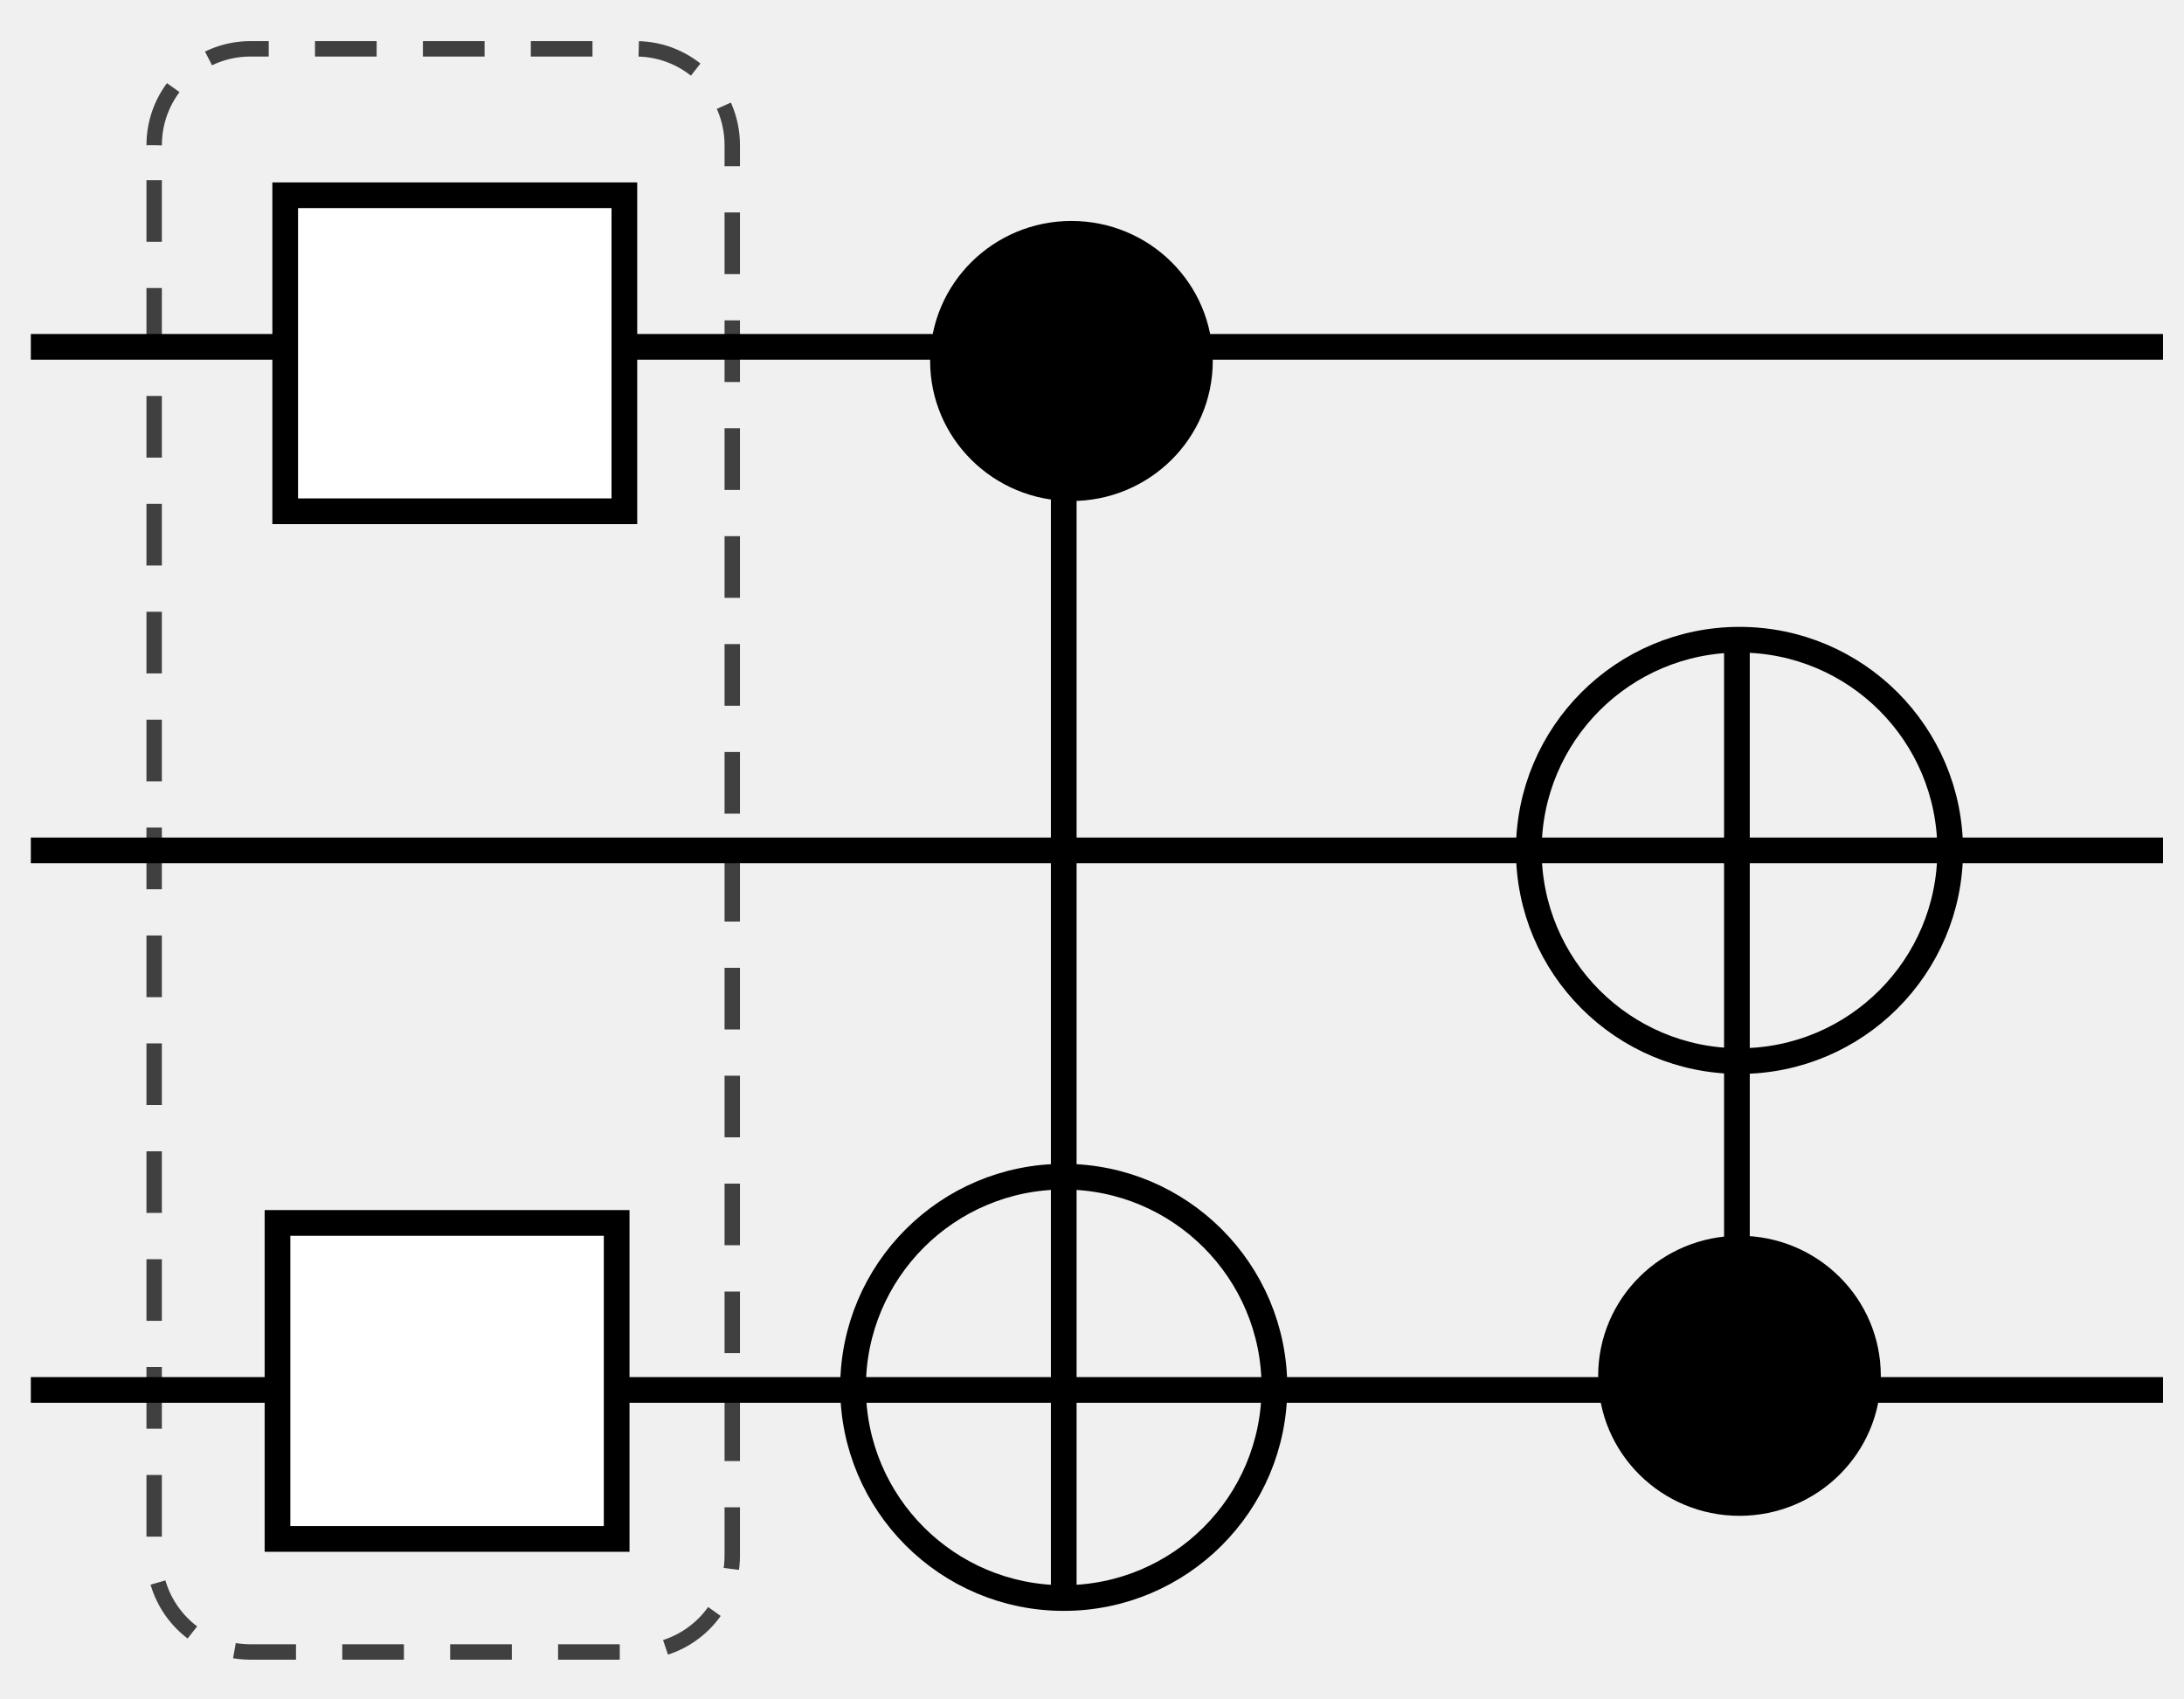
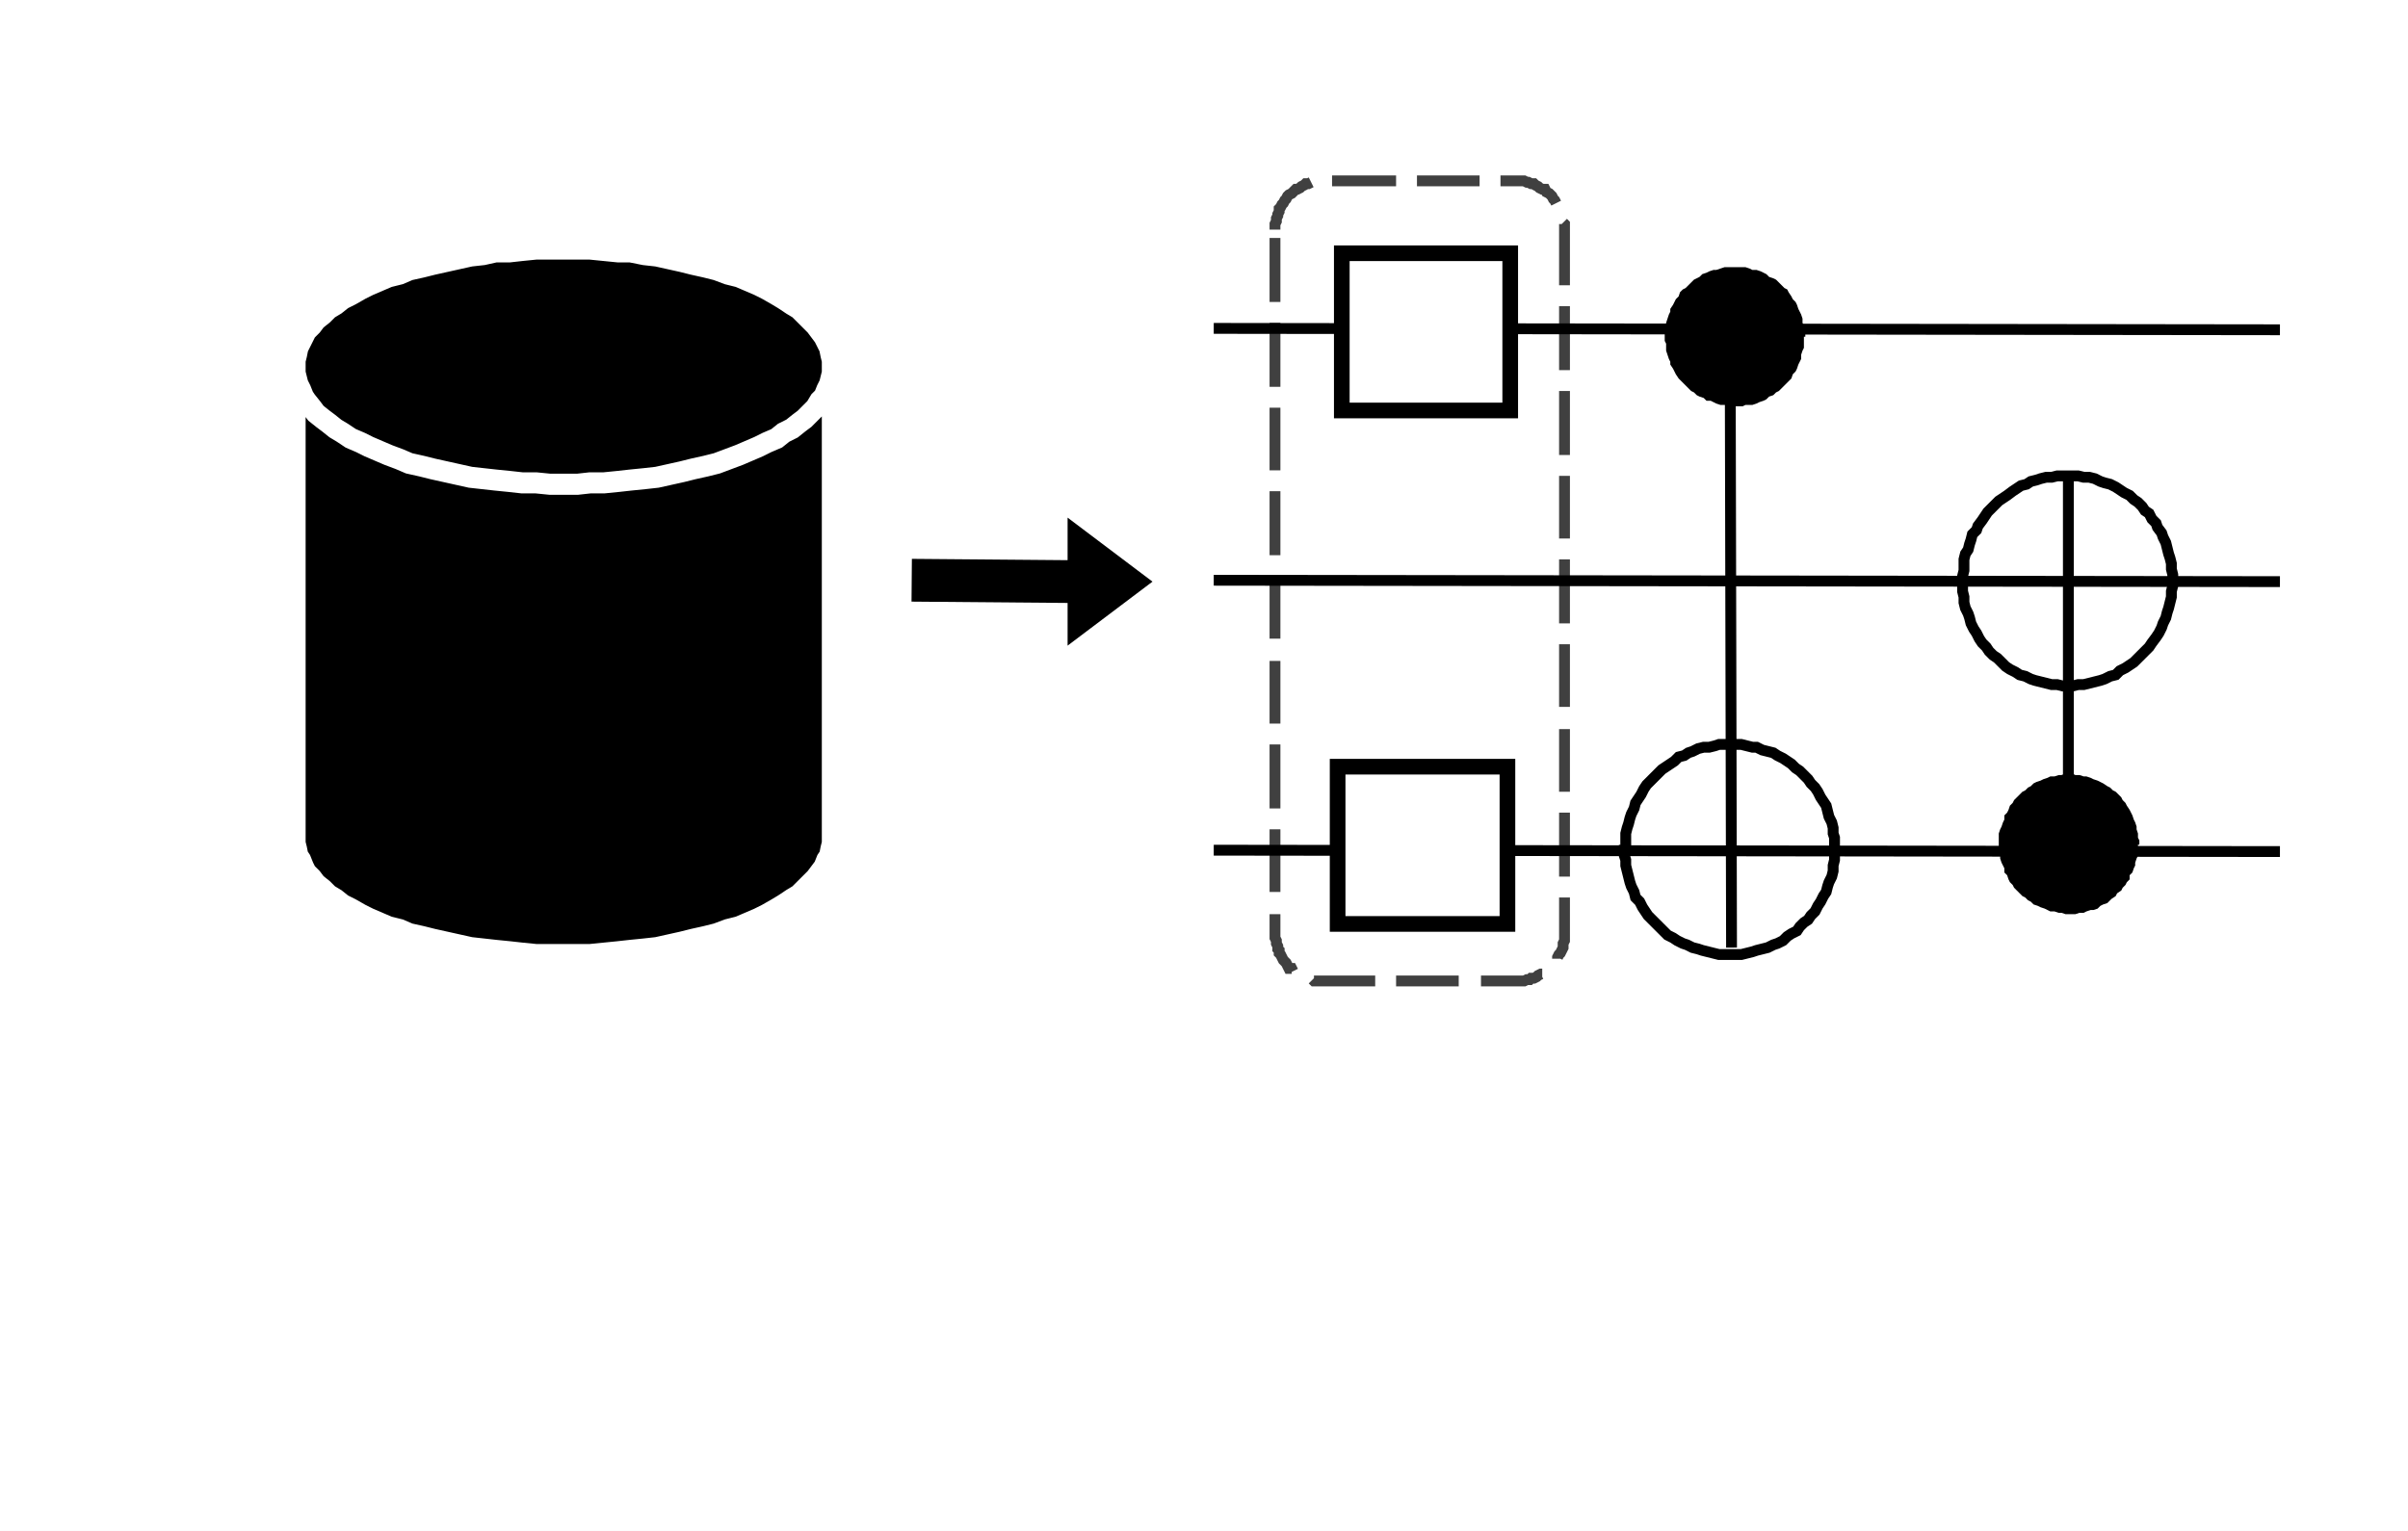
- <svg xmlns="http://www.w3.org/2000/svg" viewBox="0 0 136 105.76" height="105.76" width="136" xml:space="preserve" id="svg2" version="1.1">
-   <defs id="defs6" />
-   <g transform="matrix(1.333333,0,0,-1.333333,0,105.76)" id="g10">
-     <g id="g12">
-       <path id="path14" style="fill:none;stroke:#404040;stroke-width:0.72;stroke-linecap:butt;stroke-linejoin:miter;stroke-miterlimit:10;stroke-dasharray:2.88, 2.16;stroke-dashoffset:0;stroke-opacity:1" d="m 7.2,72.54 c 0,2.485 2.015,4.5 4.5,4.5 h 17.999 c 2.486,0 4.5,-2.015 4.5,-4.5 V 6.66 C 34.199,4.175 32.185,2.16 29.699,2.16 H 11.7 c -2.485,0 -4.5,2.015 -4.5,4.5 z" />
-     </g>
-     <path id="path16" style="fill:none;stroke:#000000;stroke-width:1.2;stroke-linecap:butt;stroke-linejoin:miter;stroke-miterlimit:10;stroke-dasharray:none;stroke-opacity:1" d="m 1.44,63.12 h 99.58" />
-     <path id="path18" style="fill:none;stroke:#000000;stroke-width:1.2;stroke-linecap:butt;stroke-linejoin:miter;stroke-miterlimit:10;stroke-dasharray:none;stroke-opacity:1" d="m 1.44,39.6 h 99.58" />
-     <path id="path20" style="fill:none;stroke:#000000;stroke-width:1.2;stroke-linecap:butt;stroke-linejoin:miter;stroke-miterlimit:10;stroke-dasharray:none;stroke-opacity:1" d="m 1.44,14.4 h 99.58" />
-     <path id="path22" style="fill:none;stroke:#000000;stroke-width:1.2;stroke-linecap:butt;stroke-linejoin:miter;stroke-miterlimit:10;stroke-dasharray:none;stroke-opacity:1" d="M 49.68,63.12 V 4.571" />
-     <path id="path24" style="fill:none;stroke:#000000;stroke-width:1.2;stroke-linecap:butt;stroke-linejoin:miter;stroke-miterlimit:10;stroke-dasharray:none;stroke-opacity:1" d="m 39.84,14.52 c 0,5.434 4.406,9.84 9.84,9.84 5.434,0 9.84,-4.406 9.84,-9.84 0,-5.434 -4.406,-9.84 -9.84,-9.84 -5.434,0 -9.84,4.405 -9.84,9.84 z" />
-     <path id="path26" style="fill:#000000;fill-opacity:1;fill-rule:evenodd;stroke:none" d="m 43.44,62.46 c 0,3.612 2.955,6.54 6.6,6.54 3.645,0 6.6,-2.928 6.6,-6.54 0,-3.612 -2.955,-6.54 -6.6,-6.54 -3.645,0 -6.6,2.928 -6.6,6.54 z" />
-     <path id="path28" style="fill:none;stroke:#000000;stroke-width:1.2;stroke-linecap:butt;stroke-linejoin:miter;stroke-miterlimit:10;stroke-dasharray:none;stroke-opacity:1" d="m 71.4,39.6 c 0,5.434 4.406,9.84 9.84,9.84 5.434,0 9.84,-4.406 9.84,-9.84 0,-5.434 -4.406,-9.84 -9.84,-9.84 -5.434,0 -9.84,4.406 -9.84,9.84 z" />
-     <path id="path30" style="fill:#000000;fill-opacity:1;fill-rule:evenodd;stroke:none" d="m 74.64,15.06 c 0,3.612 2.955,6.54 6.6,6.54 3.645,0 6.6,-2.928 6.6,-6.54 0,-3.612 -2.955,-6.54 -6.6,-6.54 -3.645,0 -6.6,2.928 -6.6,6.54 z" />
-     <path id="path32" style="fill:none;stroke:#000000;stroke-width:1.2;stroke-linecap:butt;stroke-linejoin:miter;stroke-miterlimit:10;stroke-dasharray:none;stroke-opacity:1" d="M 81.12,49.08 V 15.585" />
-     <path id="path34" style="fill:#ffffff;fill-opacity:1;fill-rule:evenodd;stroke:none" d="M 13.32,55.44 H 29.16 V 70.2 H 13.32 Z" />
-     <path id="path36" style="fill:none;stroke:#000000;stroke-width:1.2;stroke-linecap:butt;stroke-linejoin:miter;stroke-miterlimit:10;stroke-dasharray:none;stroke-opacity:1" d="M 13.32,55.44 H 29.16 V 70.2 H 13.32 Z" />
-     <path id="path38" style="fill:#ffffff;fill-opacity:1;fill-rule:evenodd;stroke:none" d="M 12.96,7.44 H 28.8 V 22.2 H 12.96 Z" />
-     <path id="path40" style="fill:none;stroke:#000000;stroke-width:1.2;stroke-linecap:butt;stroke-linejoin:miter;stroke-miterlimit:10;stroke-dasharray:none;stroke-opacity:1" d="M 12.96,7.44 H 28.8 V 22.2 H 12.96 Z" />
+ <svg xmlns="http://www.w3.org/2000/svg" x="0" y="0" width="173" height="110" viewBox="0 0 173 110" version="1.1" style="display: block;margin-left: auto;margin-right: auto;">
+   <defs>
+     <clipPath id="c_1">
+       <path d="M0,0H173V110H0Z" />
+     </clipPath>
+     <clipPath id="c0">
+       <path d="M0,110V0H173.2V110Z" />
+     </clipPath>
+     <style type="text/css">
+ 
+ .g0{
+ fill: #FFFFFF;
+ }
+ .g1{
+ }
+ .g2{
+ fill: none;
+ stroke: #FFFFFF;
+ stroke-width: 1.515;
+ stroke-linecap: butt;
+ stroke-linejoin: miter;
+ stroke-miterlimit: 7;
+ }
+ .g3{
+ fill: none;
+ stroke: #000000;
+ stroke-width: 3.074;
+ stroke-linecap: butt;
+ stroke-linejoin: miter;
+ }
+ .g4{
+ fill: none;
+ stroke: #404040;
+ stroke-width: 0.779;
+ stroke-linecap: butt;
+ stroke-linejoin: miter;
+ }
+ .g5{
+ fill: none;
+ stroke: #000000;
+ stroke-width: 0.779;
+ stroke-linecap: butt;
+ stroke-linejoin: miter;
+ stroke-miterlimit: 7;
+ }
+ .g6{
+ fill: none;
+ stroke: #000000;
+ stroke-width: 1.125;
+ stroke-linecap: butt;
+ stroke-linejoin: miter;
+ stroke-miterlimit: 7;
+ }
+ 
+ </style>
+   </defs>
+   <path d="M0,0 L0,110 L173,110 L173,0 Z " fill="#FFFFFF" stroke="none" />
+   <g clip-path="url(#c_1)">
+     <path clip-path="url(#c0)" fill-rule="evenodd" d="M0,0H173.2V110H0V0Z" class="g0" />
+     <path fill-rule="evenodd" d="M21.2,26.3v-.4l.1,-.4l.1,-.5l.2,-.4l.2,-.4l.2,-.4l.4,-.4l.3,-.4l.5,-.4l.4,-.4l.5,-.3l.5,-.4l.6,-.3l.7,-.4l.6,-.3l.7,-.3l.7,-.3l.8,-.2l.7,-.3l.9,-.2l.8,-.2l.9,-.2l.9,-.2l.9,-.2l.9,-.1l.9,-.2h1l.9,-.1l1,-.1h3.9l1,.1l1,.1h.9l1,.2l.9,.1l.9,.2l.9,.2l.8,.2l.9,.2l.8,.2l.8,.3l.8,.2l.7,.3l.7,.3l.6,.3l.7,.4l.5,.3l.6,.4l.5,.3l.4,.4l.4,.4l.4,.4l.3,.4l.3,.4l.2,.4l.2,.4l.1,.5l.1,.4V60.6l-.1,.4l-.1,.5l-.2,.3l-.2,.5l-.3,.4l-.3,.4l-.4,.4l-.4,.4l-.4,.4l-.5,.3l-.6,.4l-.5,.3l-.7,.4l-.6,.3l-.7,.3l-.7,.3l-.8,.2l-.8,.3l-.8,.2l-.9,.2l-.8,.2l-.9,.2l-.9,.2l-.9,.1l-1,.1l-.9,.1l-1,.1l-1,.1H38.5l-1,-.1l-.9,-.1l-1,-.1l-.9,-.1l-.9,-.1l-.9,-.2L32,67.7l-.9,-.2l-.8,-.2l-.9,-.2l-.7,-.3l-.8,-.2l-.7,-.3L26.5,66l-.6,-.3l-.7,-.4L24.6,65l-.5,-.4l-.5,-.3l-.4,-.4l-.5,-.4l-.3,-.4L22,62.7l-.2,-.4l-.2,-.5l-.2,-.3L21.3,61l-.1,-.4V26.3Z" class="g1" />
+     <path d="M21.2,26.3v-.4l.1,-.4l.1,-.5l.2,-.4l.2,-.4l.2,-.4l.4,-.4l.3,-.4l.5,-.4l.4,-.4l.5,-.3l.5,-.4l.6,-.3l.7,-.4l.6,-.3l.7,-.3l.7,-.3l.8,-.2l.7,-.3l.9,-.2l.8,-.2l.9,-.2l.9,-.2l.9,-.2l.9,-.1l.9,-.2h1l.9,-.1l1,-.1h3.9l1,.1l1,.1h.9l1,.2l.9,.1l.9,.2l.9,.2l.8,.2l.9,.2l.8,.2l.8,.3l.8,.2l.7,.3l.7,.3l.6,.3l.7,.4l.5,.3l.6,.4l.5,.3l.4,.4l.4,.4l.4,.4l.3,.4l.3,.4l.2,.4l.2,.4l.1,.5l.1,.4V60.6l-.1,.4l-.1,.5l-.2,.3l-.2,.5l-.3,.4l-.3,.4l-.4,.4l-.4,.4l-.4,.4l-.5,.3l-.6,.4l-.5,.3l-.7,.4l-.6,.3l-.7,.3l-.7,.3l-.8,.2l-.8,.3l-.8,.2l-.9,.2l-.8,.2l-.9,.2l-.9,.2l-.9,.1l-1,.1l-.9,.1l-1,.1l-1,.1H38.5l-1,-.1l-.9,-.1l-1,-.1l-.9,-.1l-.9,-.1l-.9,-.2L32,67.7l-.9,-.2l-.8,-.2l-.9,-.2l-.7,-.3l-.8,-.2l-.7,-.3L26.5,66l-.6,-.3l-.7,-.4L24.6,65l-.5,-.4l-.5,-.3l-.4,-.4l-.5,-.4l-.3,-.4L22,62.7l-.2,-.4l-.2,-.5l-.2,-.3L21.3,61l-.1,-.4V26.3Zm38.6,0v.5l-.1,.4l-.1,.4l-.2,.4l-.2,.5l-.3,.3l-.3,.5l-.4,.4l-.4,.4l-.4,.3l-.5,.4l-.6,.3l-.5,.4l-.7,.3l-.6,.3l-.7,.3l-.7,.3l-.8,.3l-.8,.3l-.8,.2l-.9,.2l-.8,.2l-.9,.2l-.9,.2l-.9,.1l-1,.1l-.9,.1l-1,.1h-1l-.9,.1h-2l-1,-.1h-1l-.9,-.1l-1,-.1l-.9,-.1l-.9,-.1l-.9,-.2L32,33.9l-.9,-.2l-.8,-.2l-.9,-.2L28.7,33l-.8,-.3l-.7,-.3l-.7,-.3l-.6,-.3l-.7,-.3l-.6,-.4l-.5,-.3l-.5,-.4l-.4,-.3l-.5,-.4l-.3,-.4L22,28.8l-.2,-.3L21.6,28l-.2,-.4l-.1,-.4l-.1,-.4v-.5" class="g2" />
+     <path d="M65.5,41.7l11.8,.1" class="g3" />
+     <path fill-rule="evenodd" d="M82.8,41.8l-6.1,4.6V37.2l6.1,4.6Z" class="g1" />
+     <path fill-rule="evenodd" d="M91.6,16.5v-.4l.1,-.2v-.2l.1,-.2v-.1l.1,-.2V15l.1,-.1l.1,-.2l.1,-.1l.1,-.2l.1,-.1l.1,-.2l.1,-.1l.2,-.1l.1,-.1l.2,-.2h.1l.2,-.1l.1,-.1l.2,-.1l.1,-.1H94l.2,-.1h.2l.1,-.1h15l.2,.1h.1l.2,.1h.2l.1,.1l.2,.1l.1,.1l.2,.1h.2l.1,.2l.2,.1l.1,.1l.1,.1l.1,.2l.1,.1l.1,.2l.1,.1l.1,.2l.1,.1l.1,.2v.2l.1,.1v.4l.1,.2V67.6l-.1,.2v.3l-.1,.2l-.1,.2l-.1,.1l-.1,.2v.1l-.1,.2l-.2,.1l-.1,.2l-.1,.1l-.1,.1l-.2,.1l-.1,.2h-.1l-.2,.1l-.2,.1l-.1,.1l-.2,.1H110l-.1,.1h-.2l-.2,.1H94.4l-.2,-.1H94l-.2,-.1l-.1,-.1h-.2l-.1,-.1L93.2,70l-.1,-.1l-.2,-.1l-.1,-.2h-.2l-.1,-.2l-.1,-.2l-.1,-.1L92.2,69l-.1,-.2L92,68.6l-.1,-.1v-.2l-.1,-.1V68l-.1,-.2v-.2l-.1,-.2V16.5Z" class="g0" />
+     <path d="M91.6,16.5v-.4l.1,-.2v-.2l.1,-.2v-.1l.1,-.2V15l.1,-.1l.1,-.2l.1,-.1l.1,-.2l.1,-.1l.1,-.2l.1,-.1l.2,-.1l.1,-.1l.2,-.2h.1l.2,-.1l.1,-.1l.2,-.1l.1,-.1H94l.2,-.1M95.7,13h4.6m1.5,0h4.5m1.5,0h1.7l.2,.1h.1l.2,.1h.2l.1,.1l.2,.1l.1,.1l.2,.1h.2l.1,.2l.2,.1l.1,.1l.1,.1l.1,.2l.1,.1l.1,.2m.5,1.4l.1,.1v4.4m0,1.5v4.6m0,1.5v4.6m0,1.5v4.5m0,1.5v4.6m0,1.5v4.5m0,1.6v4.5m0,1.5V63m0,1.5v3.1l-.1,.2v.3l-.1,.2l-.1,.2l-.1,.1l-.1,.2v.1M110.8,70h-.1l-.2,.1l-.1,.1l-.2,.1H110l-.1,.1h-.2l-.2,.1h-3.1m-1.6,0h-4.5m-1.5,0H94.4l-.1,-.1m-1.4,-.6l-.1,-.2h-.2l-.1,-.2l-.1,-.2l-.1,-.1L92.2,69l-.1,-.2L92,68.6l-.1,-.1v-.2l-.1,-.1V68l-.1,-.2v-.2l-.1,-.2V65.7m0,-1.6V59.6m0,-1.5V53.5m0,-1.5V47.5m0,-1.6V41.4m0,-1.5V35.3m0,-1.5V29.3m0,-1.5V23.2m0,-1.5V17.1" class="g4" />
+     <path d="M87.2,23.6l76.6,.1m-76.6,18l76.6,.1M87.2,61.1l76.6,.1M124.3,23.6l.1,44.5m-7.6,-7V59.9l.1,-.4l.1,-.3l.1,-.4l.1,-.3l.2,-.4l.1,-.4l.2,-.3l.2,-.3l.2,-.4l.2,-.3l.3,-.3l.2,-.2l.3,-.3l.3,-.3l.3,-.2l.3,-.2l.3,-.2l.3,-.3l.4,-.1l.3,-.2l.3,-.1l.4,-.2l.4,-.1h.4l.4,-.1l.3,-.1h1.6l.4,.1l.4,.1h.3l.4,.2l.4,.1l.4,.1l.3,.2l.4,.2l.3,.2l.3,.2l.3,.3l.3,.2l.3,.3l.3,.3l.2,.3l.3,.3l.2,.3l.2,.4l.2,.3l.2,.3l.1,.4l.1,.4l.2,.4l.1,.4v.4l.1,.3v1.6l-.1,.4v.4l-.1,.4l-.2,.4l-.1,.3l-.1,.4l-.2,.3l-.2,.4l-.2,.3l-.2,.4l-.3,.3l-.2,.3l-.3,.2l-.3,.3l-.2,.3l-.4,.2l-.3,.2l-.3,.3l-.4,.2l-.3,.1l-.4,.2l-.4,.1l-.4,.1l-.3,.1l-.4,.1l-.4,.1h-1.6l-.4,-.1l-.4,-.1l-.4,-.1l-.3,-.1l-.4,-.1l-.4,-.2l-.3,-.1l-.4,-.2l-.3,-.2l-.4,-.2l-.3,-.3l-.3,-.3l-.2,-.2l-.3,-.3l-.3,-.3l-.2,-.3l-.2,-.3l-.2,-.4l-.3,-.3l-.1,-.4l-.2,-.4l-.1,-.3L117,63l-.1,-.4l-.1,-.4v-.4l-.1,-.3v-.4h.1Z" class="g5" />
+     <path fill-rule="evenodd" d="M119.6,24.2v-.3l.1,-.2v-.5l.1,-.3l.1,-.3l.1,-.2v-.2l.2,-.3l.1,-.2l.1,-.2l.2,-.2l.1,-.3l.2,-.2l.2,-.1l.2,-.2l.2,-.2l.2,-.2l.2,-.1l.2,-.1l.2,-.2l.3,-.1l.2,-.1l.3,-.1h.2l.3,-.1l.3,-.1h1.5l.3,.1l.2,.1h.3l.3,.1l.2,.1l.2,.1l.2,.2l.3,.1l.2,.1l.2,.2l.2,.2l.2,.2l.2,.1l.1,.2l.2,.3l.1,.2l.2,.2l.1,.2l.1,.3l.1,.2l.1,.2l.1,.3v.3l.1,.2v.3l.1,.2v.3h-.1V25l-.1,.2l-.1,.3v.3l-.1,.2l-.1,.2l-.1,.3l-.1,.2l-.2,.2l-.1,.3l-.2,.2l-.1,.1l-.3,.3l-.1,.1l-.2,.2l-.2,.1l-.2,.2l-.3,.1l-.2,.2l-.2,.1l-.3,.1l-.2,.1l-.3,.1h-.5l-.2,.1h-.8l-.3,-.1h-.5l-.3,-.1l-.2,-.1l-.2,-.1h-.3l-.2,-.2l-.3,-.1l-.2,-.1l-.2,-.2l-.2,-.1l-.2,-.2l-.2,-.2l-.2,-.2l-.2,-.2l-.1,-.1l-.2,-.3l-.1,-.2l-.1,-.2l-.2,-.3V26l-.1,-.2l-.1,-.3l-.1,-.3v-.5l-.1,-.2v-.3Z" class="g1" />
+     <path d="M141,41.7v-.3l.1,-.4v-.8l.1,-.4l.2,-.3l.1,-.4l.1,-.3l.1,-.4l.3,-.3l.1,-.3l.3,-.4l.2,-.3l.2,-.3l.2,-.2l.3,-.3l.3,-.3l.3,-.2l.3,-.2l.4,-.3l.3,-.2l.3,-.2l.4,-.1l.3,-.2l.4,-.1l.3,-.1l.4,-.1h.4l.4,-.1h1.5l.4,.1h.4l.4,.1l.4,.2l.3,.1l.4,.1l.4,.2l.3,.2l.3,.2l.4,.2l.3,.3l.3,.2l.3,.3l.2,.3l.3,.2l.2,.4l.3,.3l.1,.3l.3,.4l.1,.3l.2,.4l.1,.4l.1,.4l.1,.3l.1,.4v.4l.1,.4v.8l-.1,.4v.4l-.1,.4l-.1,.4l-.1,.3l-.1,.4l-.2,.4l-.1,.3l-.2,.4l-.2,.3l-.3,.4l-.2,.3l-.3,.3l-.2,.2l-.3,.3l-.3,.3l-.3,.2l-.3,.2l-.4,.2l-.3,.3l-.4,.1l-.4,.2l-.3,.1l-.4,.1l-.4,.1l-.4,.1h-.4l-.4,.1h-.7l-.4,-.1h-.4l-.4,-.1l-.4,-.1l-.4,-.1l-.3,-.1l-.4,-.2l-.4,-.1l-.3,-.2l-.4,-.2l-.3,-.2l-.3,-.3l-.3,-.3l-.3,-.2l-.3,-.3l-.2,-.3l-.3,-.3l-.2,-.3l-.2,-.4l-.2,-.3l-.2,-.4l-.1,-.4l-.1,-.3l-.2,-.4l-.1,-.4v-.4l-.1,-.4v-.8Z" class="g5" />
+     <path fill-rule="evenodd" d="M143.6,60.7v-.8l.1,-.3l.1,-.2l.1,-.3l.1,-.2v-.3l.2,-.2l.1,-.2l.1,-.3l.2,-.2l.1,-.2l.2,-.2l.2,-.2l.2,-.2l.2,-.1l.2,-.2l.2,-.1l.2,-.2l.2,-.1l.3,-.1l.2,-.1l.3,-.1l.2,-.1h.3l.3,-.1h.2l.3,-.1h.5l.2,.1h.3l.3,.1h.2l.3,.1l.2,.1l.3,.1l.2,.1l.2,.1l.3,.2l.2,.1l.2,.2l.2,.1l.2,.2l.2,.2l.1,.2l.2,.2l.1,.2l.2,.3l.1,.2l.1,.2l.1,.3l.1,.2l.1,.3v.2l.1,.3v.3l.1,.2v.3h-.1v.8l-.1,.2l-.1,.3v.2l-.1,.2l-.1,.3l-.2,.2v.3l-.2,.2l-.1,.2l-.2,.2l-.1,.2l-.3,.2l-.1,.2l-.3,.2l-.1,.1l-.2,.2l-.3,.1l-.2,.1l-.2,.2l-.3,.1h-.2l-.3,.1l-.2,.1h-.3l-.3,.1h-.7l-.3,-.1h-.2l-.3,-.1h-.3l-.2,-.1l-.2,-.1l-.3,-.1l-.2,-.1l-.3,-.1l-.2,-.2l-.2,-.1l-.2,-.2l-.2,-.1l-.2,-.2l-.2,-.2l-.2,-.2l-.1,-.2l-.2,-.2l-.1,-.2l-.1,-.3l-.2,-.2v-.3l-.1,-.2l-.1,-.2l-.1,-.3v-.2l-.1,-.3v-.5Z" class="g1" />
+     <path d="M148.6,34.5V60.2" class="g5" />
+     <path fill-rule="evenodd" d="M102.5,29.5H96.4V18.2h12.1V29.5h-6Z" class="g0" />
+     <path d="M102.5,29.5H96.4V18.2h12.1V29.5h-6Z" class="g6" />
+     <path fill-rule="evenodd" d="M102.2,66.4H96.1V55.1h12.2V66.4h-6.1Z" class="g0" />
+     <path d="M102.2,66.4H96.1V55.1h12.2V66.4h-6.1Z" class="g6" />
  </g>
</svg>
